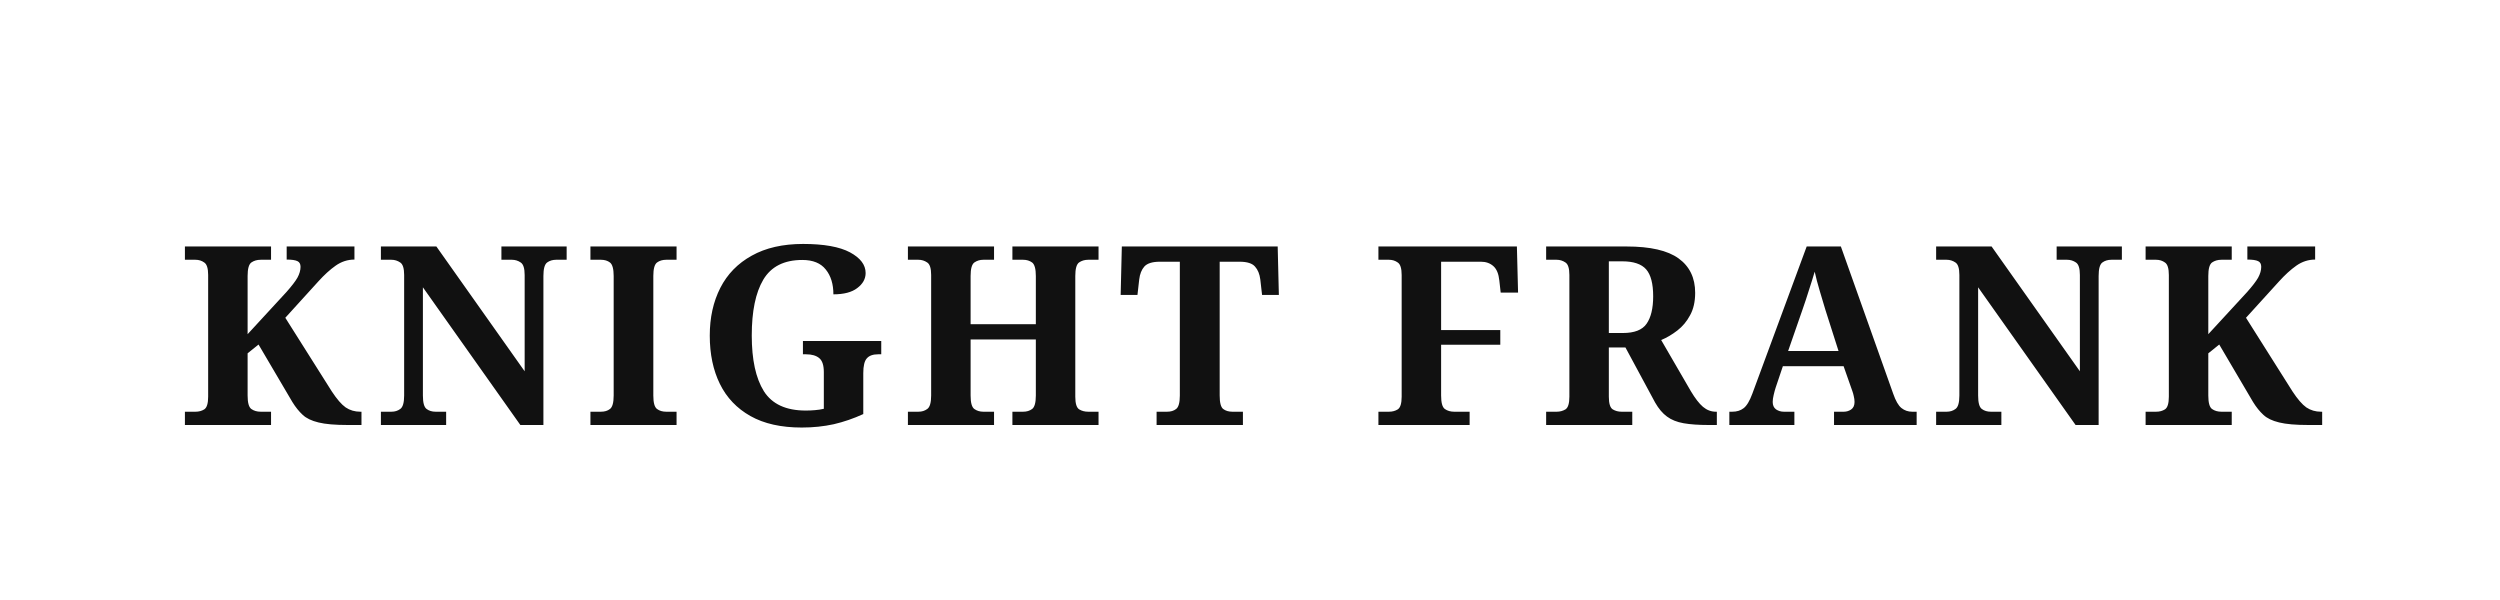
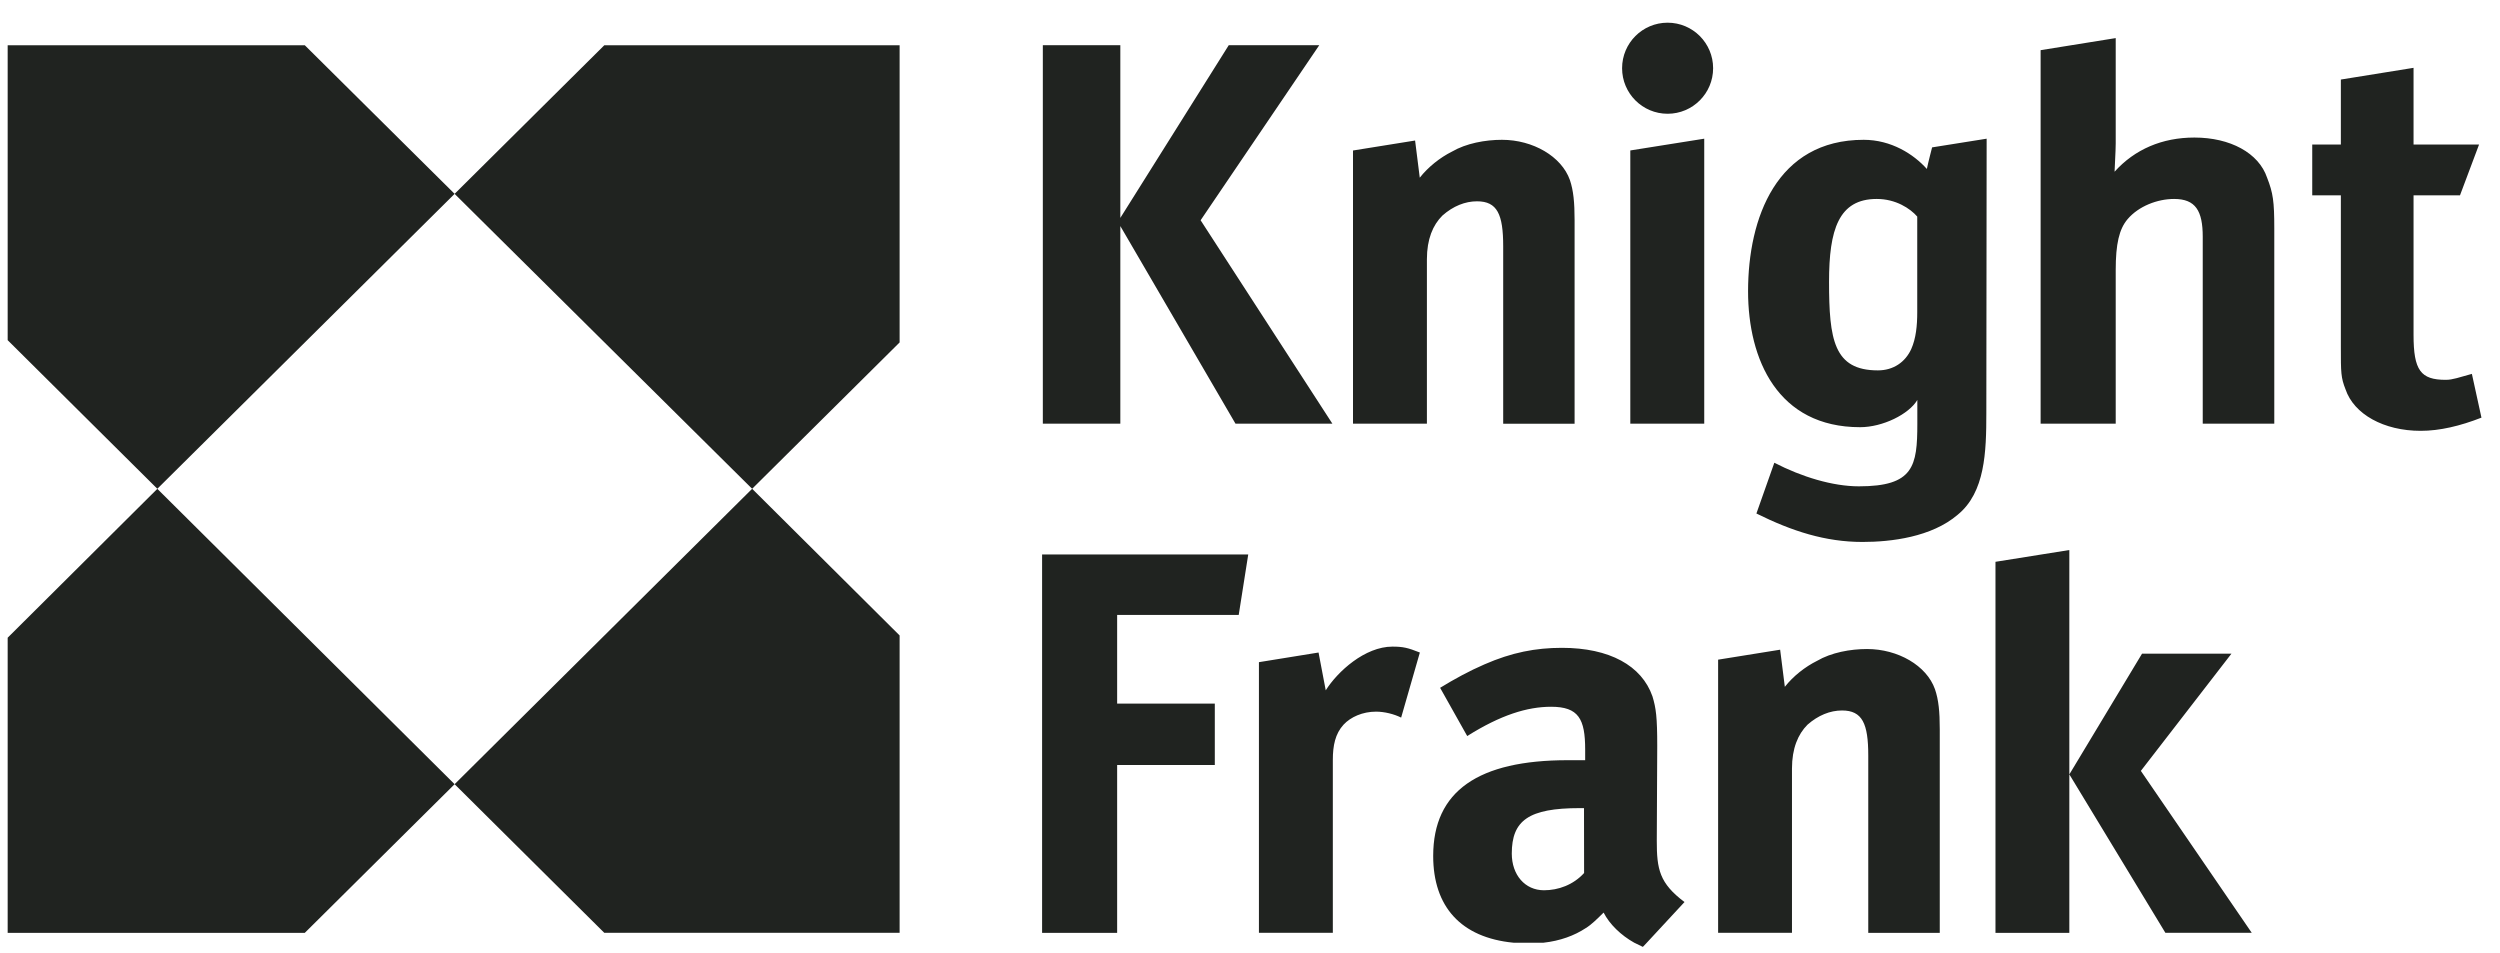
- <svg xmlns="http://www.w3.org/2000/svg" viewBox="0 0 200 48" fill="none">
-   <text x="50%" y="34" font-family="Georgia,serif" font-size="20" font-weight="700" fill="#111" text-anchor="middle" letter-spacing="1">KNIGHT FRANK</text>
+ <svg xmlns="http://www.w3.org/2000/svg" width="105" height="40" viewBox="0 0 105 40" fill="none">
+   <path fill-rule="evenodd" clip-rule="evenodd" d="M101.667 18.095C100.115 18.095 98.865 17.394 98.513 16.354C98.316 15.854 98.316 15.659 98.316 14.563V8.205H97.114V6.071H98.316V3.341L101.369 2.849V6.069H104.121L103.32 8.203H101.369V14.065C101.369 15.556 101.667 15.953 102.72 15.953C103.02 15.953 103.269 15.852 103.819 15.703L104.221 17.541C103.32 17.893 102.47 18.095 101.667 18.095ZM55.96 17.794L50.426 9.251L55.409 1.898H51.608L47.054 9.152V1.898H43.799V17.793H47.054V9.495L51.89 17.793H55.96V17.794ZM66.133 17.794V9.251C66.133 8.503 66.085 8.006 65.936 7.562C65.585 6.569 64.384 5.872 63.082 5.872C62.381 5.872 61.58 6.019 60.98 6.369C60.479 6.619 59.982 7.016 59.63 7.463L59.434 5.902L56.826 6.321V17.794H59.93V10.889C59.93 10.043 60.181 9.45 60.582 9.053C61.033 8.654 61.536 8.455 62.035 8.455C62.886 8.455 63.134 9.003 63.134 10.341V17.796H66.133V17.794ZM71.578 17.794V5.825L68.473 6.319V17.793H71.578V17.794ZM83.439 5.825L83.426 17.345C83.426 18.985 83.376 20.676 82.226 21.617C81.126 22.56 79.423 22.762 78.225 22.762C76.669 22.762 75.269 22.312 73.769 21.567L74.522 19.435C75.671 20.029 76.973 20.426 78.074 20.426C80.375 20.426 80.528 19.58 80.528 17.794V16.799C80.175 17.396 79.076 17.942 78.124 17.942C74.669 17.942 73.419 15.111 73.419 12.231C73.419 9.154 74.62 5.872 78.275 5.872C79.427 5.872 80.371 6.472 80.928 7.096C80.978 6.846 81.148 6.19 81.148 6.19L83.439 5.825ZM80.526 9.098C80.226 8.753 79.622 8.356 78.823 8.356C77.221 8.356 76.82 9.646 76.82 11.832C76.82 14.266 77.02 15.556 78.871 15.556C79.525 15.556 80.023 15.207 80.272 14.661C80.472 14.214 80.524 13.67 80.524 13.122V9.098H80.526ZM95.52 17.794V9.597C95.52 8.455 95.469 8.106 95.218 7.463C94.866 6.422 93.668 5.777 92.165 5.777C90.814 5.777 89.661 6.269 88.812 7.212C88.812 7.063 88.86 6.367 88.86 6.019V1.6L85.706 2.107V17.794H88.86V11.338C88.86 10.254 89.002 9.622 89.361 9.202C89.823 8.66 90.609 8.356 91.313 8.356C92.213 8.356 92.515 8.852 92.515 9.944V17.793H95.52V17.794ZM70.04 0.953C68.983 0.953 68.128 1.809 68.128 2.865C68.128 3.922 68.983 4.778 70.04 4.778C71.094 4.778 71.951 3.922 71.951 2.865C71.951 1.81 71.096 0.953 70.04 0.953ZM70.749 37.886L69.166 39.594L69 39.769L68.639 39.594C68.084 39.284 67.601 38.82 67.352 38.328C67.1 38.574 66.85 38.831 66.599 38.982C66.126 39.295 65.524 39.517 64.826 39.594H63.568C61.357 39.381 60.194 38.078 60.194 35.95C60.194 33.219 62.094 31.928 65.85 31.928H66.577V31.482C66.577 30.191 66.299 29.684 65.146 29.684C64.145 29.684 63.03 30.029 61.623 30.914L60.485 28.888C61.079 28.524 61.705 28.181 62.346 27.904C63.495 27.402 64.499 27.209 65.6 27.209C67.601 27.209 68.952 27.956 69.403 29.246C69.553 29.741 69.604 30.116 69.604 31.331L69.585 35.305C69.583 36.513 69.697 37.094 70.749 37.886ZM66.532 36.667L66.528 33.941H66.349C64.196 33.941 63.495 34.461 63.495 35.851C63.495 36.744 64.047 37.391 64.846 37.391C65.448 37.392 66.079 37.165 66.532 36.667ZM52.426 23.287H43.768V39.18H46.92V32.129H51.022V29.551H46.92V25.828H52.026L52.426 23.287ZM59.634 27.406C59.133 27.207 58.931 27.158 58.481 27.158C57.331 27.158 56.18 28.2 55.681 28.994L55.379 27.406L52.875 27.811V39.178H55.979V31.913C55.979 31.318 56.078 30.819 56.43 30.435C56.728 30.114 57.231 29.889 57.793 29.889C58.145 29.889 58.548 29.989 58.848 30.139L59.634 27.406ZM83.81 23.596V39.18H86.912V23.101L83.81 23.596ZM89.916 32.377L93.72 27.455H89.965L86.913 32.524L90.946 39.178H94.573L89.916 32.377ZM81.47 39.178V30.634C81.47 29.889 81.422 29.395 81.269 28.948C80.919 27.954 79.715 27.259 78.415 27.259C77.715 27.259 76.913 27.406 76.314 27.757C75.813 28.006 75.313 28.4 74.963 28.847L74.766 27.287L72.161 27.706V39.178H75.263V32.278C75.263 31.434 75.516 30.836 75.915 30.437C76.364 30.042 76.865 29.84 77.366 29.84C78.218 29.84 78.467 30.39 78.467 31.73V39.18H81.47V39.178ZM0.322 14.287L6.608 20.529L19.094 8.142L12.803 1.902H0.322V14.287ZM12.803 39.178L19.094 32.936L6.608 20.531L0.322 26.784V39.18H12.803V39.178ZM19.094 32.936L25.38 39.178H37.784V26.689L31.59 20.529L19.094 32.936ZM31.59 20.529L37.784 14.382V1.902H25.38L19.094 8.142L31.59 20.529Z" fill="#202320" />
</svg>
